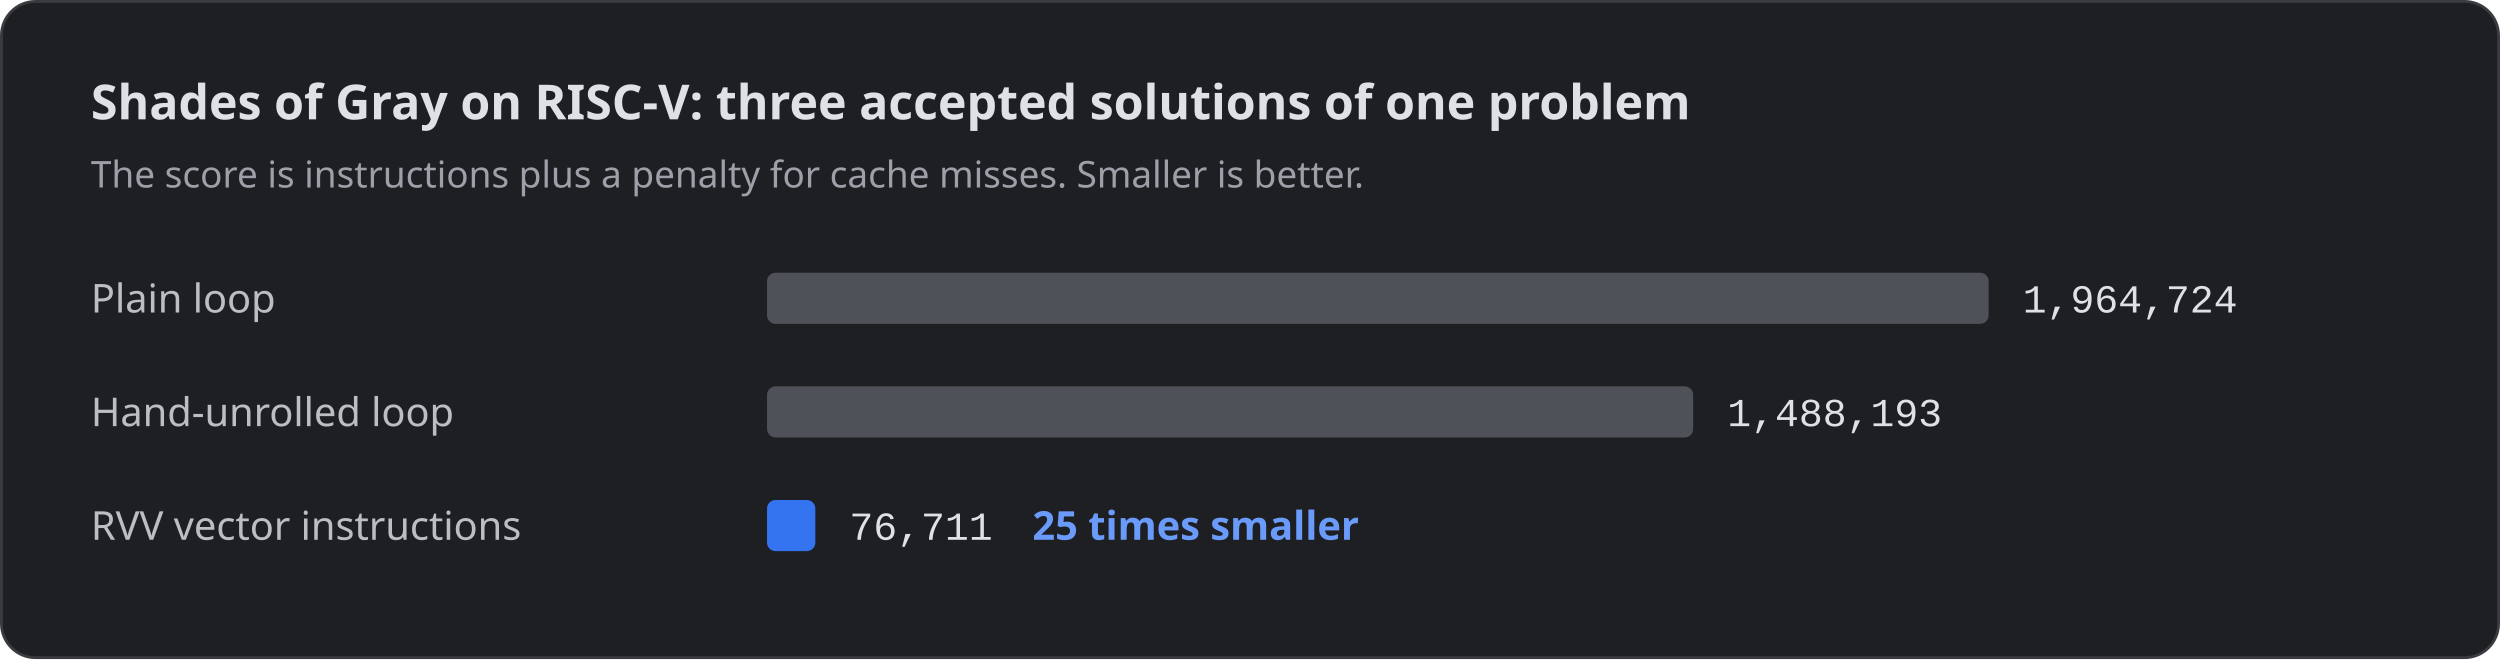
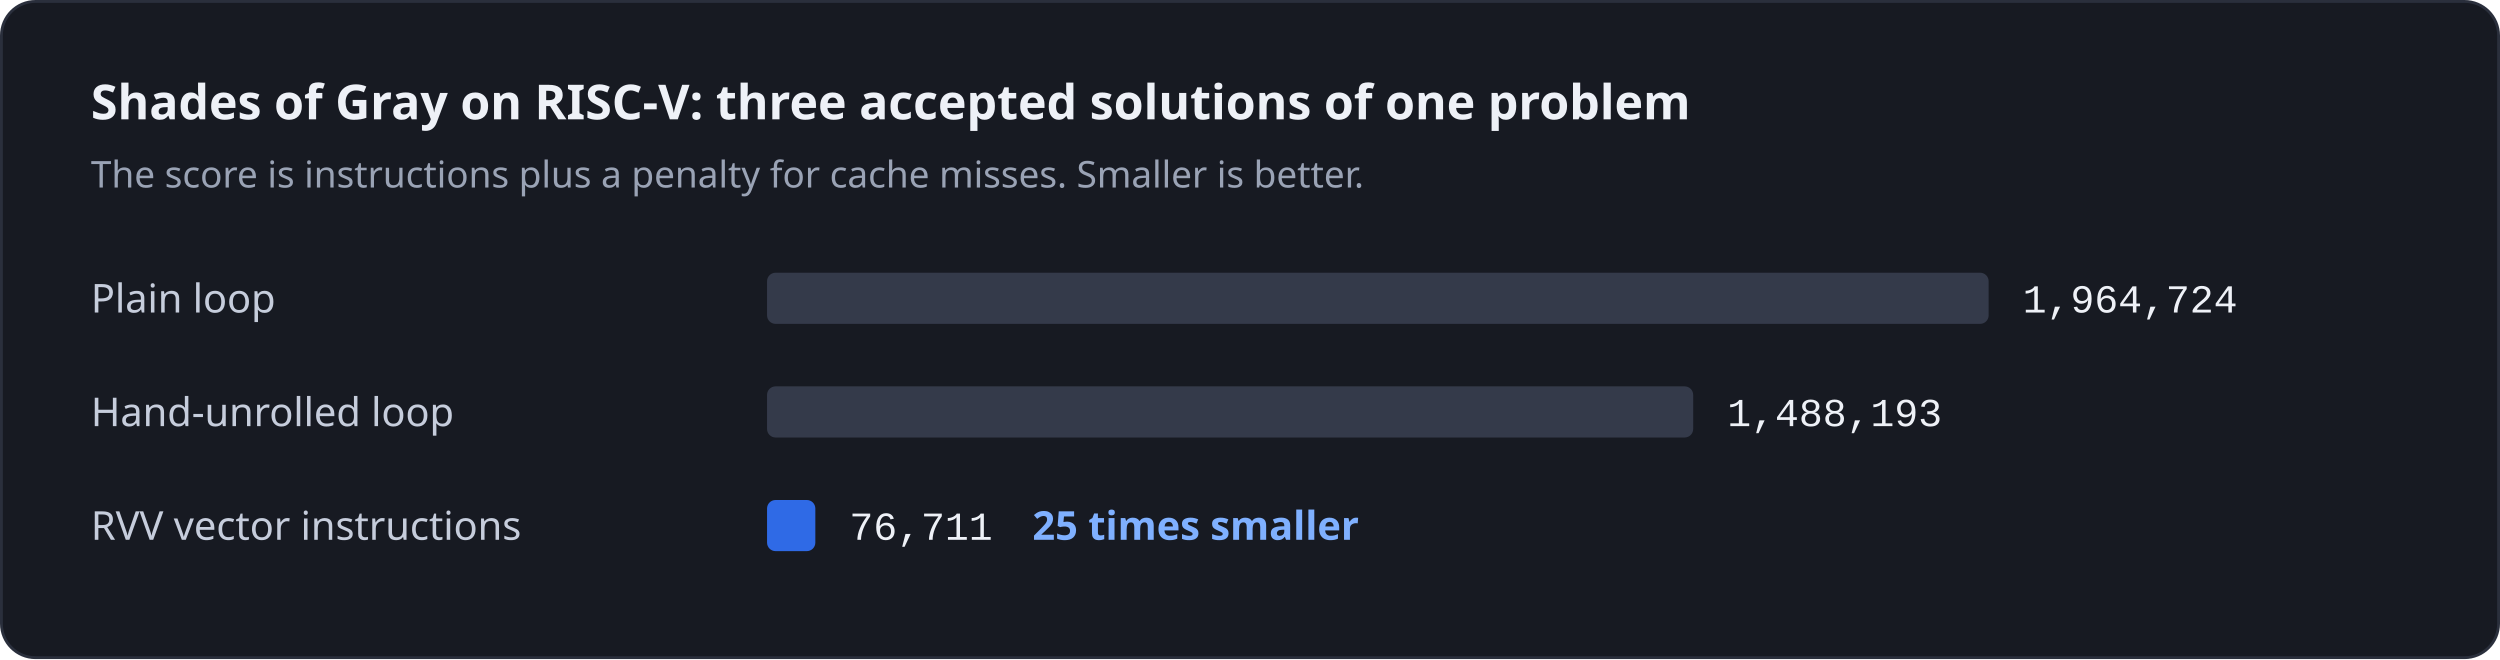
<svg xmlns="http://www.w3.org/2000/svg" viewBox="0 0 880 232" font-family="-apple-system, BlinkMacSystemFont, 'Segoe UI', 'Noto Sans', Helvetica, Arial, sans-serif" role="img" aria-label="Shades of Gray on RISC-V: three accepted solutions of one problem">
-   <rect x="0.5" y="0.5" width="879" height="231" rx="12" fill="#1e1f22" stroke="#393b40" />
-   <text x="32" y="42" fill="#dfe1e5" font-size="17" font-weight="600">Shades of Gray on RISC-V: three accepted solutions of one problem</text>
-   <text x="32" y="66" fill="#9da0a8" font-size="13">The score is instructions plus a penalty for cache misses. Smaller is better.</text>
-   <text x="32" y="110" fill="#bcbec4" font-size="14">Plain loop</text>
-   <rect x="270" y="96" width="430" height="18" rx="3" fill="#4e5157" />
-   <text x="712" y="110" fill="#dfe1e5" font-size="14" font-family="ui-monospace, SFMono-Regular, 'SF Mono', Menlo, Consolas, 'Liberation Mono', monospace">1,964,724</text>
-   <text x="32" y="150" fill="#bcbec4" font-size="14">Hand-unrolled loop</text>
-   <rect x="270" y="136" width="326" height="18" rx="3" fill="#4e5157" />
-   <text x="608" y="150" fill="#dfe1e5" font-size="14" font-family="ui-monospace, SFMono-Regular, 'SF Mono', Menlo, Consolas, 'Liberation Mono', monospace">1,488,193</text>
-   <text x="32" y="190" fill="#bcbec4" font-size="14">RVV vector instructions</text>
-   <rect x="270" y="176" width="17" height="18" rx="3" fill="#3574f0" />
-   <text x="299" y="190" fill="#dfe1e5" font-size="14" font-family="ui-monospace, SFMono-Regular, 'SF Mono', Menlo, Consolas, 'Liberation Mono', monospace">76,711<tspan fill="#6b9bfa" font-family="-apple-system, BlinkMacSystemFont, 'Segoe UI', 'Noto Sans', Helvetica, Arial, sans-serif" font-weight="600" dx="14">25 times smaller</tspan>
+   <rect x="0.5" y="0.5" width="879" height="231" rx="12" fill="#171a22" stroke="#2a2f3c" />
+   <text x="32" y="42" fill="#eef1f7" font-size="17" font-weight="600">Shades of Gray on RISC-V: three accepted solutions of one problem</text>
+   <text x="32" y="66" fill="#9aa3b5" font-size="13">The score is instructions plus a penalty for cache misses. Smaller is better.</text>
+   <text x="32" y="110" fill="#c6cddc" font-size="14">Plain loop</text>
+   <rect x="270" y="96" width="430" height="18" rx="3" fill="#343a4a" />
+   <text x="712" y="110" fill="#eef1f7" font-size="14" font-family="ui-monospace, SFMono-Regular, 'SF Mono', Menlo, Consolas, 'Liberation Mono', monospace">1,964,724</text>
+   <text x="32" y="150" fill="#c6cddc" font-size="14">Hand-unrolled loop</text>
+   <rect x="270" y="136" width="326" height="18" rx="3" fill="#343a4a" />
+   <text x="608" y="150" fill="#eef1f7" font-size="14" font-family="ui-monospace, SFMono-Regular, 'SF Mono', Menlo, Consolas, 'Liberation Mono', monospace">1,488,193</text>
+   <text x="32" y="190" fill="#c6cddc" font-size="14">RVV vector instructions</text>
+   <rect x="270" y="176" width="17" height="18" rx="3" fill="#2f6ae6" />
+   <text x="299" y="190" fill="#eef1f7" font-size="14" font-family="ui-monospace, SFMono-Regular, 'SF Mono', Menlo, Consolas, 'Liberation Mono', monospace">76,711<tspan fill="#7fb0ff" font-family="-apple-system, BlinkMacSystemFont, 'Segoe UI', 'Noto Sans', Helvetica, Arial, sans-serif" font-weight="600" dx="14">25 times smaller</tspan>
  </text>
</svg>
